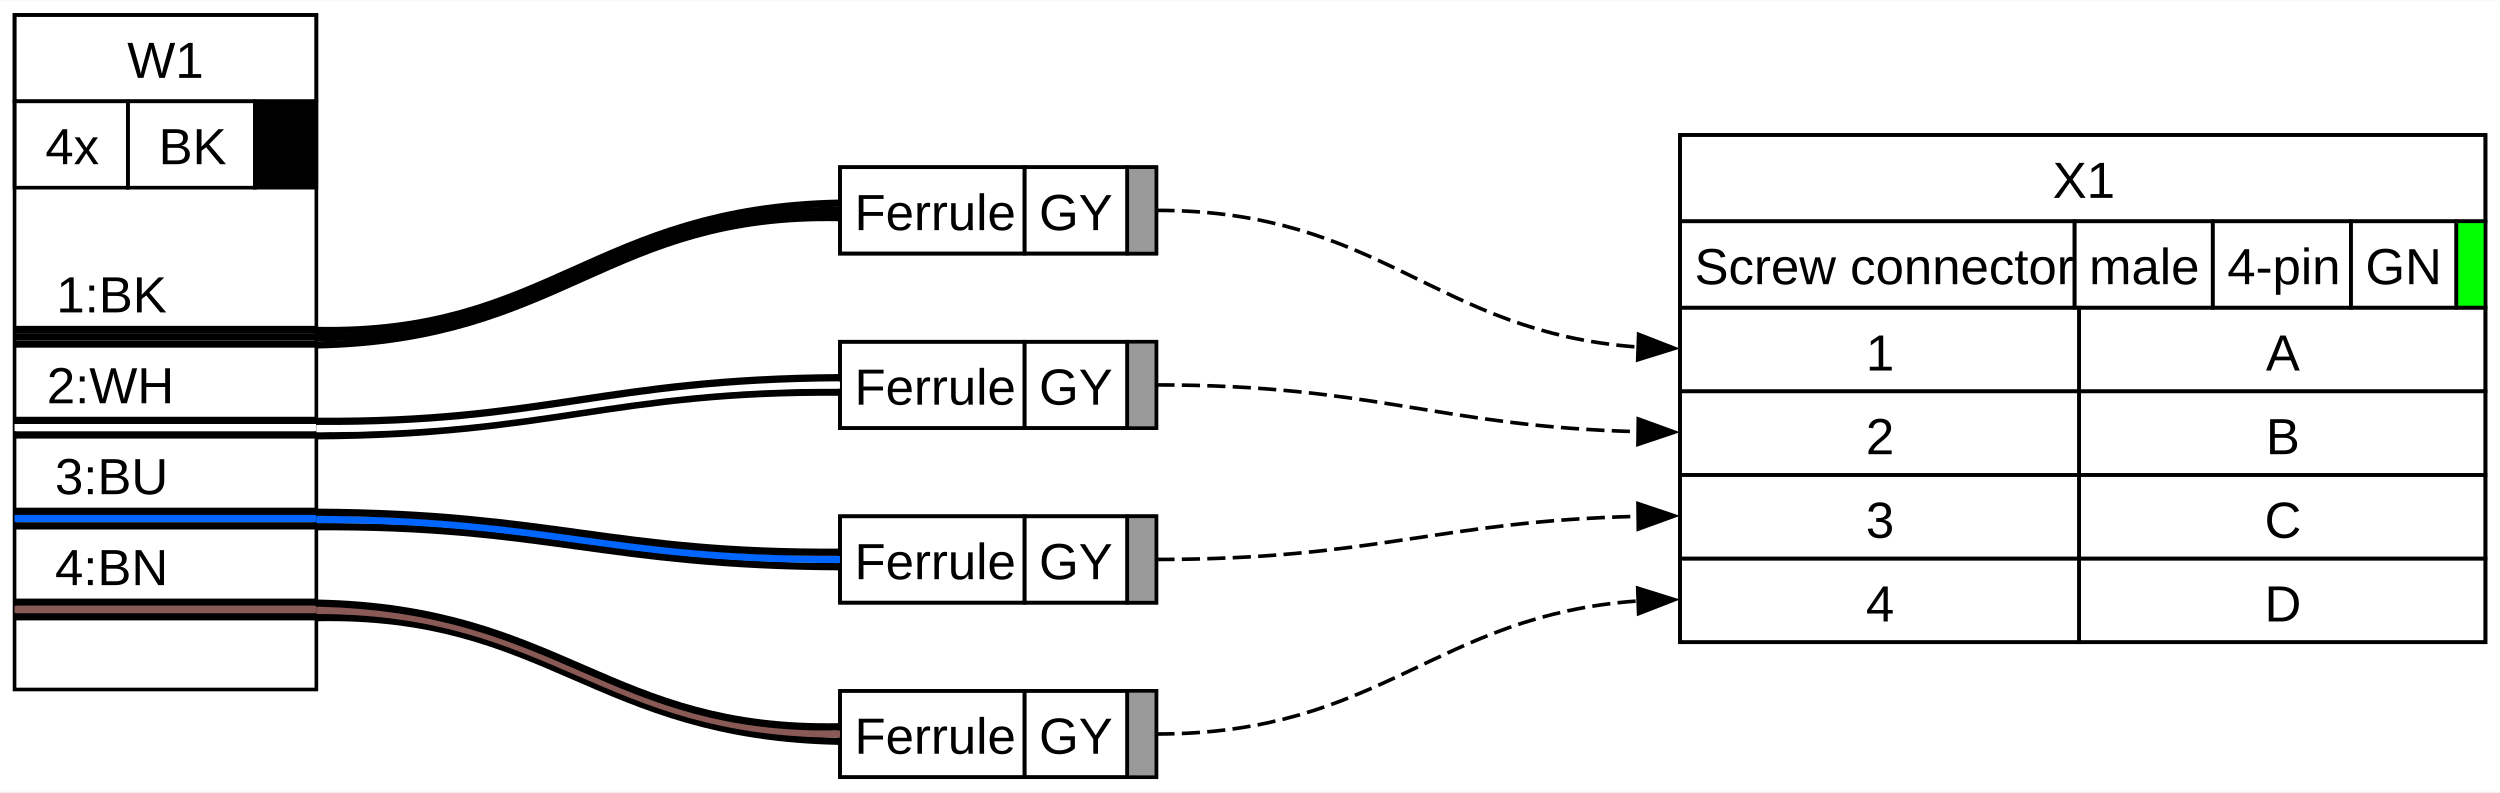
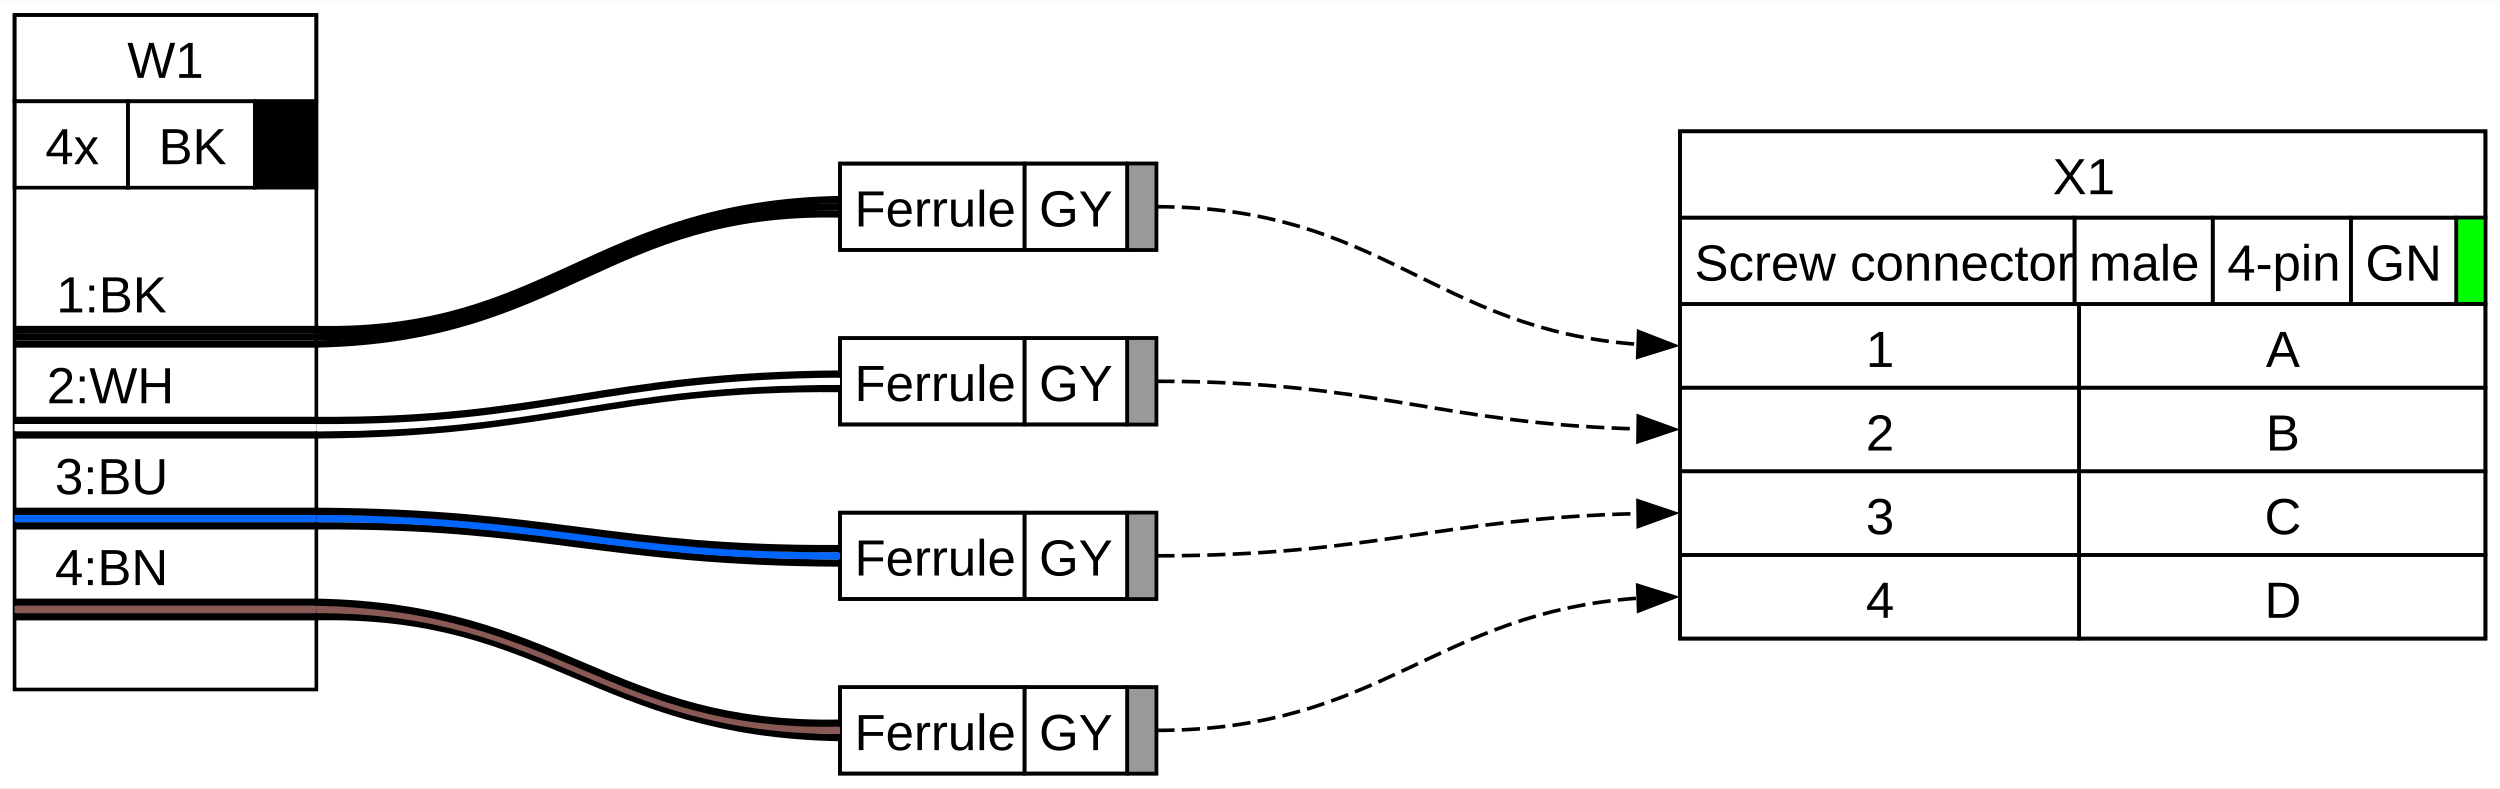
- <svg xmlns="http://www.w3.org/2000/svg" width="688pt" height="218pt" viewBox="0.00 0.00 687.50 217.62">
-   <g id="graph0" class="graph" transform="scale(1 1) rotate(0) translate(4 213.62)">
-     <polygon fill="#ffffff" stroke="none" points="-4,4 -4,-213.62 683.5,-213.62 683.5,4 -4,4" />
+ <svg xmlns="http://www.w3.org/2000/svg" width="688pt" height="217pt" viewBox="0.00 0.00 687.50 216.62">
+   <g id="graph0" class="graph" transform="scale(1 1) rotate(0) translate(4 212.62)">
+     <polygon fill="#ffffff" stroke="none" points="-4,4 -4,-212.62 683.5,-212.62 683.5,4 -4,4" />
    <g id="node1" class="node">
      <polygon fill="#ffffff" stroke="black" points="314,-167.75 227,-167.75 227,-144 314,-144 314,-167.75" />
      <polygon fill="none" stroke="black" points="227,-144 227,-167.75 277.75,-167.75 277.75,-144 227,-144" />
      <text text-anchor="start" x="231" y="-150.45" font-family="arial" font-size="14.00">Ferrule</text>
      <polygon fill="none" stroke="black" points="277.75,-144 277.75,-167.75 306,-167.75 306,-144 277.75,-144" />
      <text text-anchor="start" x="281.75" y="-150.45" font-family="arial" font-size="14.00">GY</text>
      <polygon fill="#999999" stroke="none" points="306,-144 306,-167.75 314,-167.75 314,-144 306,-144" />
      <polygon fill="none" stroke="black" points="306,-144 306,-167.75 314,-167.75 314,-144 306,-144" />
    </g>
    <g id="node5" class="node">
      <polygon fill="#ffffff" stroke="black" points="679.5,-176.62 458,-176.62 458,-37.12 679.5,-37.12 679.5,-176.62" />
      <polygon fill="none" stroke="black" points="458,-152.88 458,-176.62 679.5,-176.62 679.5,-152.88 458,-152.88" />
      <text text-anchor="start" x="560.5" y="-159.32" font-family="arial" font-size="14.00">X1</text>
      <polygon fill="none" stroke="black" points="458,-129.12 458,-152.88 566.5,-152.88 566.5,-129.12 458,-129.12" />
      <text text-anchor="start" x="462" y="-135.57" font-family="arial" font-size="14.00">Screw connector</text>
      <polygon fill="none" stroke="black" points="566.5,-129.12 566.5,-152.88 604.5,-152.88 604.5,-129.12 566.5,-129.12" />
      <text text-anchor="start" x="570.5" y="-135.57" font-family="arial" font-size="14.00">male</text>
      <polygon fill="none" stroke="black" points="604.5,-129.12 604.5,-152.88 642.5,-152.88 642.5,-129.12 604.5,-129.12" />
      <text text-anchor="start" x="608.5" y="-135.57" font-family="arial" font-size="14.00">4-pin</text>
      <polygon fill="none" stroke="black" points="642.5,-129.12 642.5,-152.88 671.5,-152.88 671.5,-129.12 642.5,-129.12" />
      <text text-anchor="start" x="646.5" y="-135.57" font-family="arial" font-size="14.00">GN</text>
      <polygon fill="#00ff00" stroke="none" points="671.5,-129.12 671.5,-152.88 679.5,-152.88 679.5,-129.12 671.5,-129.12" />
      <polygon fill="none" stroke="black" points="671.5,-129.12 671.5,-152.88 679.5,-152.88 679.5,-129.12 671.5,-129.12" />
      <polygon fill="none" stroke="black" points="458,-106.12 458,-129.12 567.75,-129.12 567.75,-106.12 458,-106.12" />
      <text text-anchor="start" x="509.12" y="-111.83" font-family="arial" font-size="14.00">1</text>
      <polygon fill="none" stroke="black" points="567.75,-106.12 567.75,-129.12 679.5,-129.12 679.5,-106.12 567.75,-106.12" />
      <text text-anchor="start" x="619.12" y="-111.83" font-family="arial" font-size="14.00">A</text>
      <polygon fill="none" stroke="black" points="458,-83.12 458,-106.12 567.75,-106.12 567.75,-83.12 458,-83.12" />
      <text text-anchor="start" x="509.12" y="-88.83" font-family="arial" font-size="14.00">2</text>
      <polygon fill="none" stroke="black" points="567.75,-83.12 567.75,-106.12 679.5,-106.12 679.5,-83.12 567.75,-83.12" />
      <text text-anchor="start" x="619.12" y="-88.83" font-family="arial" font-size="14.00">B</text>
      <polygon fill="none" stroke="black" points="458,-60.12 458,-83.12 567.75,-83.12 567.75,-60.12 458,-60.12" />
      <text text-anchor="start" x="509.12" y="-65.83" font-family="arial" font-size="14.00">3</text>
      <polygon fill="none" stroke="black" points="567.75,-60.12 567.75,-83.12 679.5,-83.12 679.5,-60.12 567.75,-60.12" />
      <text text-anchor="start" x="618.75" y="-65.83" font-family="arial" font-size="14.00">C</text>
      <polygon fill="none" stroke="black" points="458,-37.12 458,-60.12 567.75,-60.12 567.75,-37.12 458,-37.12" />
      <text text-anchor="start" x="509.12" y="-42.83" font-family="arial" font-size="14.00">4</text>
      <polygon fill="none" stroke="black" points="567.75,-37.12 567.75,-60.12 679.5,-60.12 679.5,-37.12 567.75,-37.12" />
      <text text-anchor="start" x="618.75" y="-42.83" font-family="arial" font-size="14.00">D</text>
    </g>
    <g id="edge5" class="edge">
-       <path fill="none" stroke="#000000" stroke-dasharray="5,2" d="M314,-155.88C376.18,-155.88 390.2,-122.34 446.55,-118.28" />
-       <polygon fill="#000000" stroke="#000000" points="446.62,-121.78 456.49,-117.93 446.37,-114.78 446.62,-121.78" />
+       <path fill="none" stroke="#000000" stroke-dasharray="5,2" d="M314,-155.88C376.21,-155.88 390.18,-122.12 446.55,-118.03" />
+       <polygon fill="#000000" stroke="#000000" points="446.62,-121.53 456.49,-117.68 446.37,-114.53 446.62,-121.53" />
    </g>
    <g id="node2" class="node">
      <polygon fill="#ffffff" stroke="black" points="314,-119.75 227,-119.75 227,-96 314,-96 314,-119.75" />
      <polygon fill="none" stroke="black" points="227,-96 227,-119.75 277.75,-119.75 277.75,-96 227,-96" />
      <text text-anchor="start" x="231" y="-102.45" font-family="arial" font-size="14.00">Ferrule</text>
      <polygon fill="none" stroke="black" points="277.75,-96 277.75,-119.75 306,-119.75 306,-96 277.75,-96" />
      <text text-anchor="start" x="281.75" y="-102.45" font-family="arial" font-size="14.00">GY</text>
      <polygon fill="#999999" stroke="none" points="306,-96 306,-119.75 314,-119.75 314,-96 306,-96" />
      <polygon fill="none" stroke="black" points="306,-96 306,-119.75 314,-119.75 314,-96 306,-96" />
    </g>
    <g id="edge6" class="edge">
-       <path fill="none" stroke="#000000" stroke-dasharray="5,2" d="M314,-107.88C374.24,-107.88 391.61,-96.45 446.5,-95.02" />
-       <polygon fill="#000000" stroke="#000000" points="446.53,-98.52 456.49,-94.89 446.44,-91.52 446.53,-98.52" />
+       <path fill="none" stroke="#000000" stroke-dasharray="5,2" d="M314,-107.88C374.25,-107.88 391.61,-96.23 446.5,-94.77" />
+       <polygon fill="#000000" stroke="#000000" points="446.53,-98.27 456.49,-94.64 446.44,-91.27 446.53,-98.27" />
    </g>
    <g id="node3" class="node">
      <polygon fill="#ffffff" stroke="black" points="314,-71.75 227,-71.75 227,-48 314,-48 314,-71.75" />
      <polygon fill="none" stroke="black" points="227,-48 227,-71.75 277.75,-71.75 277.75,-48 227,-48" />
      <text text-anchor="start" x="231" y="-54.45" font-family="arial" font-size="14.00">Ferrule</text>
      <polygon fill="none" stroke="black" points="277.75,-48 277.75,-71.75 306,-71.75 306,-48 277.75,-48" />
      <text text-anchor="start" x="281.75" y="-54.45" font-family="arial" font-size="14.00">GY</text>
      <polygon fill="#999999" stroke="none" points="306,-48 306,-71.75 314,-71.75 314,-48 306,-48" />
      <polygon fill="none" stroke="black" points="306,-48 306,-71.75 314,-71.75 314,-48 306,-48" />
    </g>
    <g id="edge7" class="edge">
-       <path fill="none" stroke="#000000" stroke-dasharray="5,2" d="M314,-59.88C374.21,-59.88 391.64,-70.42 446.5,-71.74" />
-       <polygon fill="#000000" stroke="#000000" points="446.45,-75.24 456.49,-71.86 446.53,-68.24 446.45,-75.24" />
+       <path fill="none" stroke="#000000" stroke-dasharray="5,2" d="M314,-59.88C374.2,-59.88 391.65,-70.2 446.51,-71.49" />
+       <polygon fill="#000000" stroke="#000000" points="446.45,-74.99 456.49,-71.61 446.53,-67.99 446.45,-74.99" />
    </g>
    <g id="node4" class="node">
      <polygon fill="#ffffff" stroke="black" points="314,-23.75 227,-23.75 227,0 314,0 314,-23.75" />
      <polygon fill="none" stroke="black" points="227,0 227,-23.75 277.75,-23.75 277.75,0 227,0" />
      <text text-anchor="start" x="231" y="-6.45" font-family="arial" font-size="14.00">Ferrule</text>
      <polygon fill="none" stroke="black" points="277.75,0 277.75,-23.75 306,-23.75 306,0 277.75,0" />
      <text text-anchor="start" x="281.75" y="-6.45" font-family="arial" font-size="14.00">GY</text>
      <polygon fill="#999999" stroke="none" points="306,0 306,-23.75 314,-23.75 314,0 306,0" />
      <polygon fill="none" stroke="black" points="306,0 306,-23.75 314,-23.75 314,0 306,0" />
    </g>
    <g id="edge8" class="edge">
-       <path fill="none" stroke="#000000" stroke-dasharray="5,2" d="M314,-11.88C376.08,-11.88 390.29,-44.53 446.57,-48.48" />
-       <polygon fill="#000000" stroke="#000000" points="446.37,-51.98 456.49,-48.82 446.61,-44.98 446.37,-51.98" />
+       <path fill="none" stroke="#000000" stroke-dasharray="5,2" d="M314,-11.88C376.05,-11.88 390.31,-44.31 446.57,-48.24" />
+       <polygon fill="#000000" stroke="#000000" points="446.37,-51.73 456.49,-48.57 446.61,-44.74 446.37,-51.73" />
    </g>
    <g id="node6" class="node">
-       <polygon fill="#ffffff" stroke="black" points="83,-209.62 0,-209.62 0,-24.12 83,-24.12 83,-209.62" />
-       <polygon fill="none" stroke="black" points="0,-185.88 0,-209.62 83,-209.62 83,-185.88 0,-185.88" />
-       <text text-anchor="start" x="31" y="-192.32" font-family="arial" font-size="14.00">W1</text>
-       <polygon fill="none" stroke="black" points="0,-162.12 0,-185.88 31.17,-185.88 31.17,-162.12 0,-162.12" />
-       <text text-anchor="start" x="8.46" y="-168.57" font-family="arial" font-size="14.00">4x</text>
-       <polygon fill="none" stroke="black" points="31.17,-162.12 31.17,-185.88 66.08,-185.88 66.08,-162.12 31.17,-162.12" />
-       <text text-anchor="start" x="39.62" y="-168.57" font-family="arial" font-size="14.00">BK</text>
-       <polygon fill="#000000" stroke="none" points="66.08,-162.12 66.08,-185.88 83,-185.88 83,-162.12 66.08,-162.12" />
-       <polygon fill="none" stroke="black" points="66.08,-162.12 66.08,-185.88 83,-185.88 83,-162.12 66.08,-162.12" />
-       <text text-anchor="start" x="1.62" y="-146.82" font-family="arial" font-size="14.00"> </text>
-       <text text-anchor="start" x="11.5" y="-127.83" font-family="arial" font-size="14.00">     1:BK    </text>
-       <polygon fill="#000000" stroke="none" points="0,-122.12 0,-124.12 83,-124.12 83,-122.12 0,-122.12" />
-       <polygon fill="#000000" stroke="none" points="0,-120.12 0,-122.12 83,-122.12 83,-120.12 0,-120.12" />
-       <polygon fill="#000000" stroke="none" points="0,-118.12 0,-120.12 83,-120.12 83,-118.12 0,-118.12" />
-       <text text-anchor="start" x="8.88" y="-102.83" font-family="arial" font-size="14.00">     2:WH    </text>
-       <polygon fill="#000000" stroke="none" points="0,-97.12 0,-99.12 83,-99.12 83,-97.12 0,-97.12" />
-       <polygon fill="#ffffff" stroke="none" points="0,-95.12 0,-97.12 83,-97.12 83,-95.12 0,-95.12" />
-       <polygon fill="#000000" stroke="none" points="0,-93.12 0,-95.12 83,-95.12 83,-93.12 0,-93.12" />
-       <text text-anchor="start" x="11.12" y="-77.83" font-family="arial" font-size="14.00">     3:BU    </text>
-       <polygon fill="#000000" stroke="none" points="0,-72.12 0,-74.12 83,-74.12 83,-72.12 0,-72.12" />
-       <polygon fill="#0066ff" stroke="none" points="0,-70.12 0,-72.12 83,-72.12 83,-70.12 0,-70.12" />
-       <polygon fill="#000000" stroke="none" points="0,-68.12 0,-70.12 83,-70.12 83,-68.12 0,-68.12" />
-       <text text-anchor="start" x="11.12" y="-52.83" font-family="arial" font-size="14.00">     4:BN    </text>
-       <polygon fill="#000000" stroke="none" points="0,-47.12 0,-49.12 83,-49.12 83,-47.12 0,-47.12" />
-       <polygon fill="#895956" stroke="none" points="0,-45.12 0,-47.12 83,-47.12 83,-45.12 0,-45.12" />
-       <polygon fill="#000000" stroke="none" points="0,-43.12 0,-45.12 83,-45.12 83,-43.12 0,-43.12" />
-       <text text-anchor="start" x="1.62" y="-27.82" font-family="arial" font-size="14.00"> </text>
+       <polygon fill="#ffffff" stroke="black" points="83,-208.62 0,-208.62 0,-23.12 83,-23.12 83,-208.62" />
+       <polygon fill="none" stroke="black" points="0,-184.88 0,-208.62 83,-208.62 83,-184.88 0,-184.88" />
+       <text text-anchor="start" x="31" y="-191.32" font-family="arial" font-size="14.00">W1</text>
+       <polygon fill="none" stroke="black" points="0,-161.12 0,-184.88 31.17,-184.88 31.17,-161.12 0,-161.12" />
+       <text text-anchor="start" x="8.46" y="-167.57" font-family="arial" font-size="14.00">4x</text>
+       <polygon fill="none" stroke="black" points="31.17,-161.12 31.17,-184.88 66.08,-184.88 66.08,-161.12 31.17,-161.12" />
+       <text text-anchor="start" x="39.62" y="-167.57" font-family="arial" font-size="14.00">BK</text>
+       <polygon fill="#000000" stroke="none" points="66.08,-161.12 66.08,-184.88 83,-184.88 83,-161.12 66.08,-161.12" />
+       <polygon fill="none" stroke="black" points="66.08,-161.12 66.08,-184.88 83,-184.88 83,-161.12 66.08,-161.12" />
+       <text text-anchor="start" x="1.62" y="-145.82" font-family="arial" font-size="14.00"> </text>
+       <text text-anchor="start" x="11.5" y="-126.83" font-family="arial" font-size="14.00">     1:BK    </text>
+       <polygon fill="#000000" stroke="none" points="0,-121.12 0,-123.12 83,-123.12 83,-121.12 0,-121.12" />
+       <polygon fill="#000000" stroke="none" points="0,-119.12 0,-121.12 83,-121.12 83,-119.12 0,-119.12" />
+       <polygon fill="#000000" stroke="none" points="0,-117.12 0,-119.12 83,-119.12 83,-117.12 0,-117.12" />
+       <text text-anchor="start" x="8.88" y="-101.83" font-family="arial" font-size="14.00">     2:WH    </text>
+       <polygon fill="#000000" stroke="none" points="0,-96.12 0,-98.12 83,-98.12 83,-96.12 0,-96.12" />
+       <polygon fill="#ffffff" stroke="none" points="0,-94.12 0,-96.12 83,-96.12 83,-94.12 0,-94.12" />
+       <polygon fill="#000000" stroke="none" points="0,-92.12 0,-94.12 83,-94.12 83,-92.12 0,-92.12" />
+       <text text-anchor="start" x="11.12" y="-76.83" font-family="arial" font-size="14.00">     3:BU    </text>
+       <polygon fill="#000000" stroke="none" points="0,-71.12 0,-73.12 83,-73.12 83,-71.12 0,-71.12" />
+       <polygon fill="#0066ff" stroke="none" points="0,-69.12 0,-71.12 83,-71.12 83,-69.12 0,-69.12" />
+       <polygon fill="#000000" stroke="none" points="0,-67.12 0,-69.12 83,-69.12 83,-67.12 0,-67.12" />
+       <text text-anchor="start" x="11.12" y="-51.83" font-family="arial" font-size="14.00">     4:BN    </text>
+       <polygon fill="#000000" stroke="none" points="0,-46.12 0,-48.12 83,-48.12 83,-46.12 0,-46.12" />
+       <polygon fill="#895956" stroke="none" points="0,-44.12 0,-46.12 83,-46.12 83,-44.12 0,-44.12" />
+       <polygon fill="#000000" stroke="none" points="0,-42.12 0,-44.12 83,-44.12 83,-42.12 0,-42.12" />
+       <text text-anchor="start" x="1.62" y="-26.82" font-family="arial" font-size="14.00"> </text>
    </g>
    <g id="edge1" class="edge">
-       <path fill="none" stroke="#000000" stroke-width="2" d="M83,-118.88C150.75,-120.21 163.02,-155.21 227,-153.88" />
-       <path fill="none" stroke="#000000" stroke-width="2" d="M83,-120.88C148.86,-120.88 161.14,-155.88 227,-155.88" />
-       <path fill="none" stroke="#000000" stroke-width="2" d="M83,-122.87C146.98,-121.54 159.25,-156.54 227,-157.87" />
+       <path fill="none" stroke="#000000" stroke-width="2" d="M83,-118.13C150.84,-119.48 162.95,-155.23 227,-153.88" />
+       <path fill="none" stroke="#000000" stroke-width="2" d="M83,-120.13C148.94,-120.12 161.06,-155.88 227,-155.88" />
+       <path fill="none" stroke="#000000" stroke-width="2" d="M83,-122.12C147.05,-120.77 159.16,-156.52 227,-157.87" />
    </g>
    <g id="edge2" class="edge">
-       <path fill="none" stroke="#000000" stroke-width="2" d="M83,-93.88C148.44,-94.29 164,-106.29 227,-105.88" />
-       <path fill="none" stroke="#ffffff" stroke-width="2" d="M83,-95.87C147.22,-95.87 162.78,-107.87 227,-107.87" />
-       <path fill="none" stroke="#000000" stroke-width="2" d="M83,-97.87C146,-97.46 161.56,-109.46 227,-109.87" />
+       <path fill="none" stroke="#000000" stroke-width="2" d="M83,-93.13C148.52,-93.58 164.02,-106.33 227,-105.88" />
+       <path fill="none" stroke="#ffffff" stroke-width="2" d="M83,-95.13C147.25,-95.12 162.75,-107.88 227,-107.88" />
+       <path fill="none" stroke="#000000" stroke-width="2" d="M83,-97.12C145.98,-96.67 161.48,-109.42 227,-109.87" />
    </g>
    <g id="edge3" class="edge">
-       <path fill="none" stroke="#000000" stroke-width="2" d="M83,-68.88C146.04,-69.24 161.66,-58.24 227,-57.88" />
-       <path fill="none" stroke="#0066ff" stroke-width="2" d="M83,-70.88C147.19,-70.87 162.81,-59.88 227,-59.88" />
-       <path fill="none" stroke="#000000" stroke-width="2" d="M83,-72.87C148.34,-72.51 163.96,-61.51 227,-61.87" />
+       <path fill="none" stroke="#000000" stroke-width="2" d="M83,-68.13C146.07,-68.45 161.74,-58.2 227,-57.88" />
+       <path fill="none" stroke="#0066ff" stroke-width="2" d="M83,-70.13C147.16,-70.12 162.84,-59.88 227,-59.87" />
+       <path fill="none" stroke="#000000" stroke-width="2" d="M83,-72.12C148.26,-71.8 163.93,-61.55 227,-61.87" />
    </g>
    <g id="edge4" class="edge">
-       <path fill="none" stroke="#000000" stroke-width="2" d="M83,-43.88C146.88,-45.19 159.36,-11.19 227,-9.88" />
-       <path fill="none" stroke="#895956" stroke-width="2" d="M83,-45.88C148.76,-45.88 161.24,-11.88 227,-11.88" />
-       <path fill="none" stroke="#000000" stroke-width="2" d="M83,-47.87C150.64,-46.56 163.12,-12.56 227,-13.87" />
+       <path fill="none" stroke="#000000" stroke-width="2" d="M83,-43.13C146.81,-44.41 159.45,-11.16 227,-9.88" />
+       <path fill="none" stroke="#895956" stroke-width="2" d="M83,-45.12C148.68,-45.13 161.32,-11.88 227,-11.88" />
+       <path fill="none" stroke="#000000" stroke-width="2" d="M83,-47.12C150.55,-45.84 163.19,-12.59 227,-13.87" />
    </g>
  </g>
</svg>
